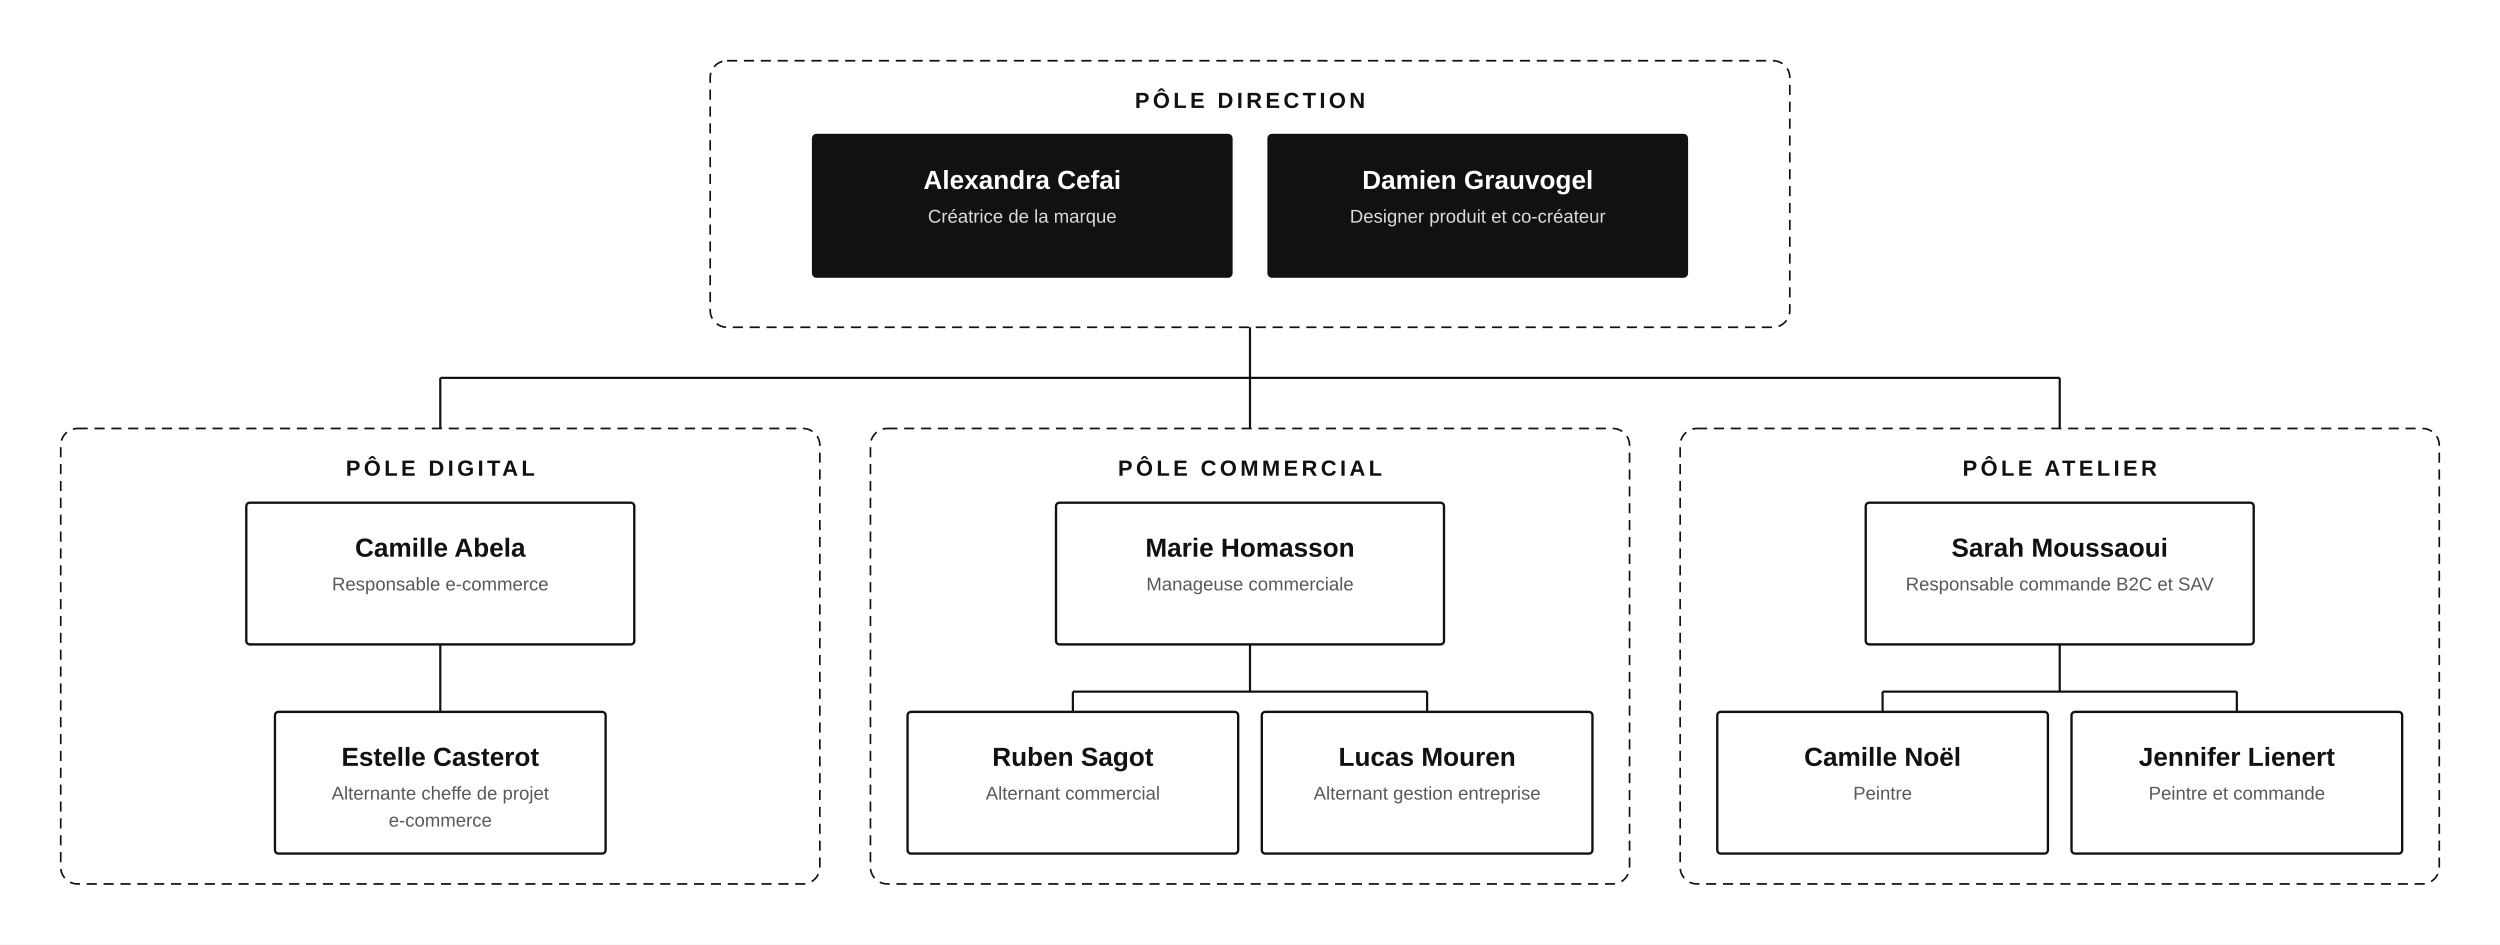
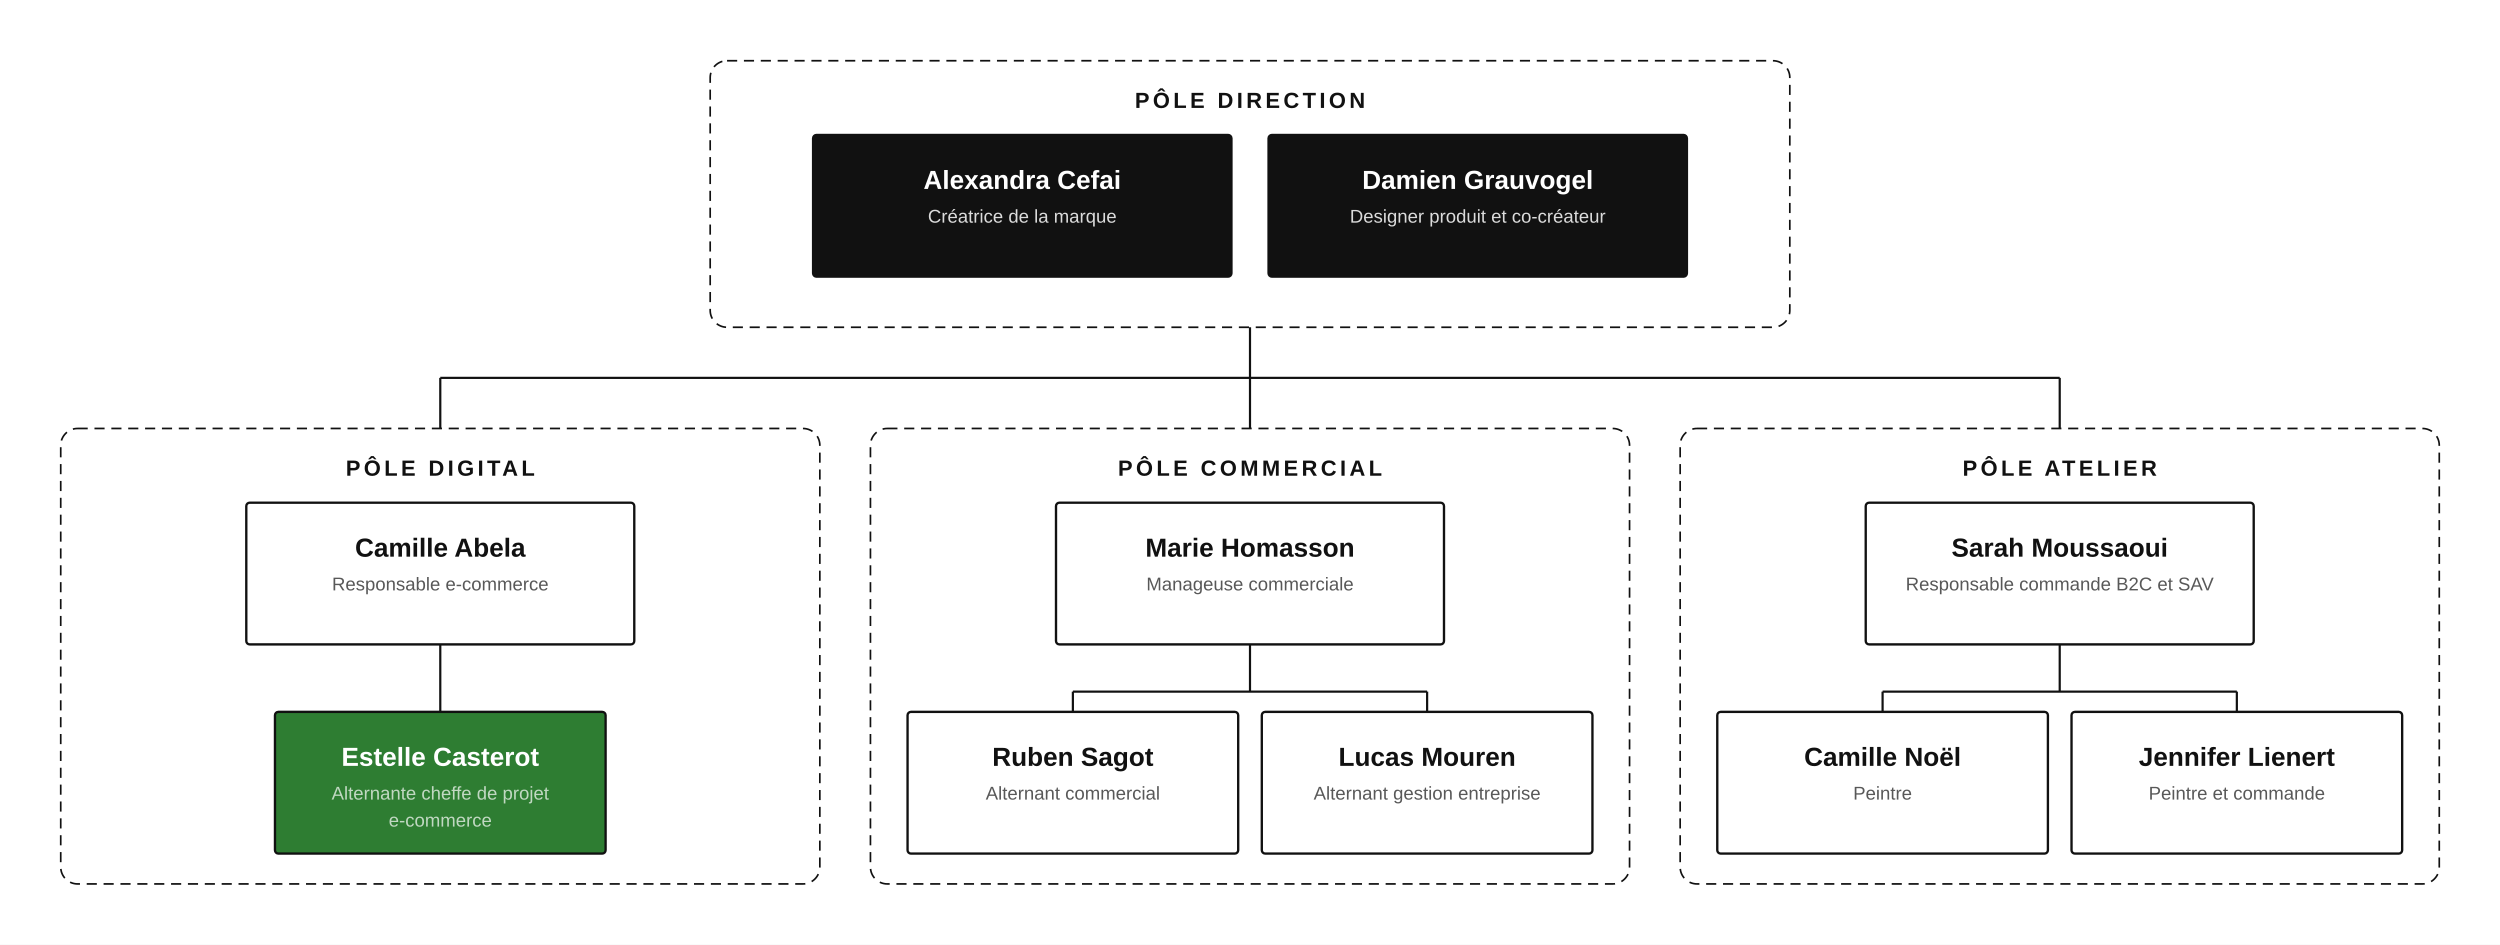
<svg xmlns="http://www.w3.org/2000/svg" width="1482" height="560" viewBox="69 4 1482 560">
  <rect x="69" y="4" width="1482" height="560" fill="#FFFFFF" />
  <rect x="490.0" y="40.0" width="640" height="158" rx="10" fill="none" stroke="#111111" stroke-width="1" stroke-dasharray="6 4" />
  <text x="810.0" y="68.0" text-anchor="middle" font-family="Arial, 'Helvetica Neue', Helvetica, 'Liberation Sans', sans-serif" font-size="13" font-weight="700" letter-spacing="2" fill="#111111">PÔLE DIRECTION</text>
  <rect x="551.0" y="84.0" width="248" height="84" rx="2" fill="#111111" stroke="#111111" stroke-width="1.4" />
  <text x="675.0" y="116.0" text-anchor="middle" font-family="Arial, 'Helvetica Neue', Helvetica, 'Liberation Sans', sans-serif" font-size="15.5" font-weight="700" fill="#FFFFFF">Alexandra Cefai</text>
  <text x="675.0" y="136.0" text-anchor="middle" font-family="Arial, 'Helvetica Neue', Helvetica, 'Liberation Sans', sans-serif" font-size="11" fill="#FFFFFF" opacity="0.85">Créatrice de la marque</text>
  <rect x="821.0" y="84.0" width="248" height="84" rx="2" fill="#111111" stroke="#111111" stroke-width="1.4" />
  <text x="945.0" y="116.0" text-anchor="middle" font-family="Arial, 'Helvetica Neue', Helvetica, 'Liberation Sans', sans-serif" font-size="15.5" font-weight="700" fill="#FFFFFF">Damien Grauvogel</text>
  <text x="945.0" y="136.0" text-anchor="middle" font-family="Arial, 'Helvetica Neue', Helvetica, 'Liberation Sans', sans-serif" font-size="11" fill="#FFFFFF" opacity="0.85">Designer produit et co-créateur</text>
  <path d="M 810.0 198.0 L 810.0 228.0" stroke="#111111" stroke-width="1.3" fill="none" />
  <path d="M 330.0 228.0 L 1290.0 228.0" stroke="#111111" stroke-width="1.3" fill="none" />
  <path d="M 330.0 228.0 L 330.0 258.0" stroke="#111111" stroke-width="1.3" fill="none" />
  <path d="M 810.0 228.0 L 810.0 258.0" stroke="#111111" stroke-width="1.3" fill="none" />
  <path d="M 1290.0 228.0 L 1290.0 258.0" stroke="#111111" stroke-width="1.3" fill="none" />
  <rect x="105.0" y="258.0" width="450" height="270" rx="10" fill="none" stroke="#111111" stroke-width="1" stroke-dasharray="6 4" />
  <text x="330.0" y="286.0" text-anchor="middle" font-family="Arial, 'Helvetica Neue', Helvetica, 'Liberation Sans', sans-serif" font-size="13" font-weight="700" letter-spacing="2" fill="#111111">PÔLE DIGITAL</text>
  <rect x="215.0" y="302.0" width="230" height="84" rx="2" fill="#FFFFFF" stroke="#111111" stroke-width="1.4" />
  <text x="330.0" y="334.0" text-anchor="middle" font-family="Arial, 'Helvetica Neue', Helvetica, 'Liberation Sans', sans-serif" font-size="15.5" font-weight="700" fill="#111111">Camille Abela</text>
  <text x="330.0" y="354.0" text-anchor="middle" font-family="Arial, 'Helvetica Neue', Helvetica, 'Liberation Sans', sans-serif" font-size="11" fill="#111111" opacity="0.7">Responsable e-commerce</text>
  <path d="M 330.0 386.0 L 330.0 426.0" stroke="#111111" stroke-width="1.3" fill="none" />
-   <rect x="232.0" y="426.0" width="196" height="84" rx="2" fill="#FFFFFF" stroke="#111111" stroke-width="1.4" />
-   <text x="330.0" y="458.0" text-anchor="middle" font-family="Arial, 'Helvetica Neue', Helvetica, 'Liberation Sans', sans-serif" font-size="15.5" font-weight="700" fill="#111111">Estelle Casterot</text>
-   <text x="330.0" y="478.0" text-anchor="middle" font-family="Arial, 'Helvetica Neue', Helvetica, 'Liberation Sans', sans-serif" font-size="11" fill="#111111" opacity="0.7">Alternante cheffe de projet</text>
-   <text x="330.0" y="494.0" text-anchor="middle" font-family="Arial, 'Helvetica Neue', Helvetica, 'Liberation Sans', sans-serif" font-size="11" fill="#111111" opacity="0.7">e-commerce</text>
+   <rect x="232.0" y="426.0" width="196" height="84" rx="2" fill="#2E7D32" stroke="#111111" stroke-width="1.4" />
+   <text x="330.0" y="458.0" text-anchor="middle" font-family="Arial, 'Helvetica Neue', Helvetica, 'Liberation Sans', sans-serif" font-size="15.5" font-weight="700" fill="#FFFFFF">Estelle Casterot</text>
+   <text x="330.0" y="478.0" text-anchor="middle" font-family="Arial, 'Helvetica Neue', Helvetica, 'Liberation Sans', sans-serif" font-size="11" fill="#FFFFFF" opacity="0.7">Alternante cheffe de projet</text>
+   <text x="330.0" y="494.0" text-anchor="middle" font-family="Arial, 'Helvetica Neue', Helvetica, 'Liberation Sans', sans-serif" font-size="11" fill="#FFFFFF" opacity="0.7">e-commerce</text>
  <rect x="585.0" y="258.0" width="450" height="270" rx="10" fill="none" stroke="#111111" stroke-width="1" stroke-dasharray="6 4" />
  <text x="810.0" y="286.0" text-anchor="middle" font-family="Arial, 'Helvetica Neue', Helvetica, 'Liberation Sans', sans-serif" font-size="13" font-weight="700" letter-spacing="2" fill="#111111">PÔLE COMMERCIAL</text>
  <rect x="695.0" y="302.0" width="230" height="84" rx="2" fill="#FFFFFF" stroke="#111111" stroke-width="1.4" />
  <text x="810.0" y="334.0" text-anchor="middle" font-family="Arial, 'Helvetica Neue', Helvetica, 'Liberation Sans', sans-serif" font-size="15.5" font-weight="700" fill="#111111">Marie Homasson</text>
  <text x="810.0" y="354.0" text-anchor="middle" font-family="Arial, 'Helvetica Neue', Helvetica, 'Liberation Sans', sans-serif" font-size="11" fill="#111111" opacity="0.7">Manageuse commerciale</text>
  <path d="M 810.0 386.0 L 810.0 414.0" stroke="#111111" stroke-width="1.3" fill="none" />
  <path d="M 705.0 414.0 L 915.0 414.0" stroke="#111111" stroke-width="1.3" fill="none" />
  <path d="M 705.0 414.0 L 705.0 426.0" stroke="#111111" stroke-width="1.3" fill="none" />
  <path d="M 915.0 414.0 L 915.0 426.0" stroke="#111111" stroke-width="1.3" fill="none" />
  <rect x="607.0" y="426.0" width="196" height="84" rx="2" fill="#FFFFFF" stroke="#111111" stroke-width="1.4" />
  <text x="705.0" y="458.0" text-anchor="middle" font-family="Arial, 'Helvetica Neue', Helvetica, 'Liberation Sans', sans-serif" font-size="15.5" font-weight="700" fill="#111111">Ruben Sagot</text>
  <text x="705.0" y="478.0" text-anchor="middle" font-family="Arial, 'Helvetica Neue', Helvetica, 'Liberation Sans', sans-serif" font-size="11" fill="#111111" opacity="0.7">Alternant commercial</text>
  <rect x="817.0" y="426.0" width="196" height="84" rx="2" fill="#FFFFFF" stroke="#111111" stroke-width="1.4" />
  <text x="915.0" y="458.0" text-anchor="middle" font-family="Arial, 'Helvetica Neue', Helvetica, 'Liberation Sans', sans-serif" font-size="15.5" font-weight="700" fill="#111111">Lucas Mouren</text>
  <text x="915.0" y="478.0" text-anchor="middle" font-family="Arial, 'Helvetica Neue', Helvetica, 'Liberation Sans', sans-serif" font-size="11" fill="#111111" opacity="0.7">Alternant gestion entreprise</text>
  <rect x="1065.0" y="258.0" width="450" height="270" rx="10" fill="none" stroke="#111111" stroke-width="1" stroke-dasharray="6 4" />
  <text x="1290.0" y="286.0" text-anchor="middle" font-family="Arial, 'Helvetica Neue', Helvetica, 'Liberation Sans', sans-serif" font-size="13" font-weight="700" letter-spacing="2" fill="#111111">PÔLE ATELIER</text>
  <rect x="1175.0" y="302.0" width="230" height="84" rx="2" fill="#FFFFFF" stroke="#111111" stroke-width="1.4" />
  <text x="1290.0" y="334.0" text-anchor="middle" font-family="Arial, 'Helvetica Neue', Helvetica, 'Liberation Sans', sans-serif" font-size="15.5" font-weight="700" fill="#111111">Sarah Moussaoui</text>
  <text x="1290.0" y="354.0" text-anchor="middle" font-family="Arial, 'Helvetica Neue', Helvetica, 'Liberation Sans', sans-serif" font-size="11" fill="#111111" opacity="0.7">Responsable commande B2C et SAV</text>
  <path d="M 1290.0 386.0 L 1290.0 414.0" stroke="#111111" stroke-width="1.3" fill="none" />
  <path d="M 1185.0 414.0 L 1395.0 414.0" stroke="#111111" stroke-width="1.3" fill="none" />
  <path d="M 1185.0 414.0 L 1185.0 426.0" stroke="#111111" stroke-width="1.3" fill="none" />
  <path d="M 1395.0 414.0 L 1395.0 426.0" stroke="#111111" stroke-width="1.3" fill="none" />
  <rect x="1087.0" y="426.0" width="196" height="84" rx="2" fill="#FFFFFF" stroke="#111111" stroke-width="1.4" />
  <text x="1185.0" y="458.0" text-anchor="middle" font-family="Arial, 'Helvetica Neue', Helvetica, 'Liberation Sans', sans-serif" font-size="15.5" font-weight="700" fill="#111111">Camille Noël</text>
  <text x="1185.0" y="478.0" text-anchor="middle" font-family="Arial, 'Helvetica Neue', Helvetica, 'Liberation Sans', sans-serif" font-size="11" fill="#111111" opacity="0.7">Peintre</text>
  <rect x="1297.0" y="426.0" width="196" height="84" rx="2" fill="#FFFFFF" stroke="#111111" stroke-width="1.4" />
  <text x="1395.0" y="458.0" text-anchor="middle" font-family="Arial, 'Helvetica Neue', Helvetica, 'Liberation Sans', sans-serif" font-size="15.5" font-weight="700" fill="#111111">Jennifer Lienert</text>
  <text x="1395.0" y="478.0" text-anchor="middle" font-family="Arial, 'Helvetica Neue', Helvetica, 'Liberation Sans', sans-serif" font-size="11" fill="#111111" opacity="0.7">Peintre et commande</text>
</svg>
